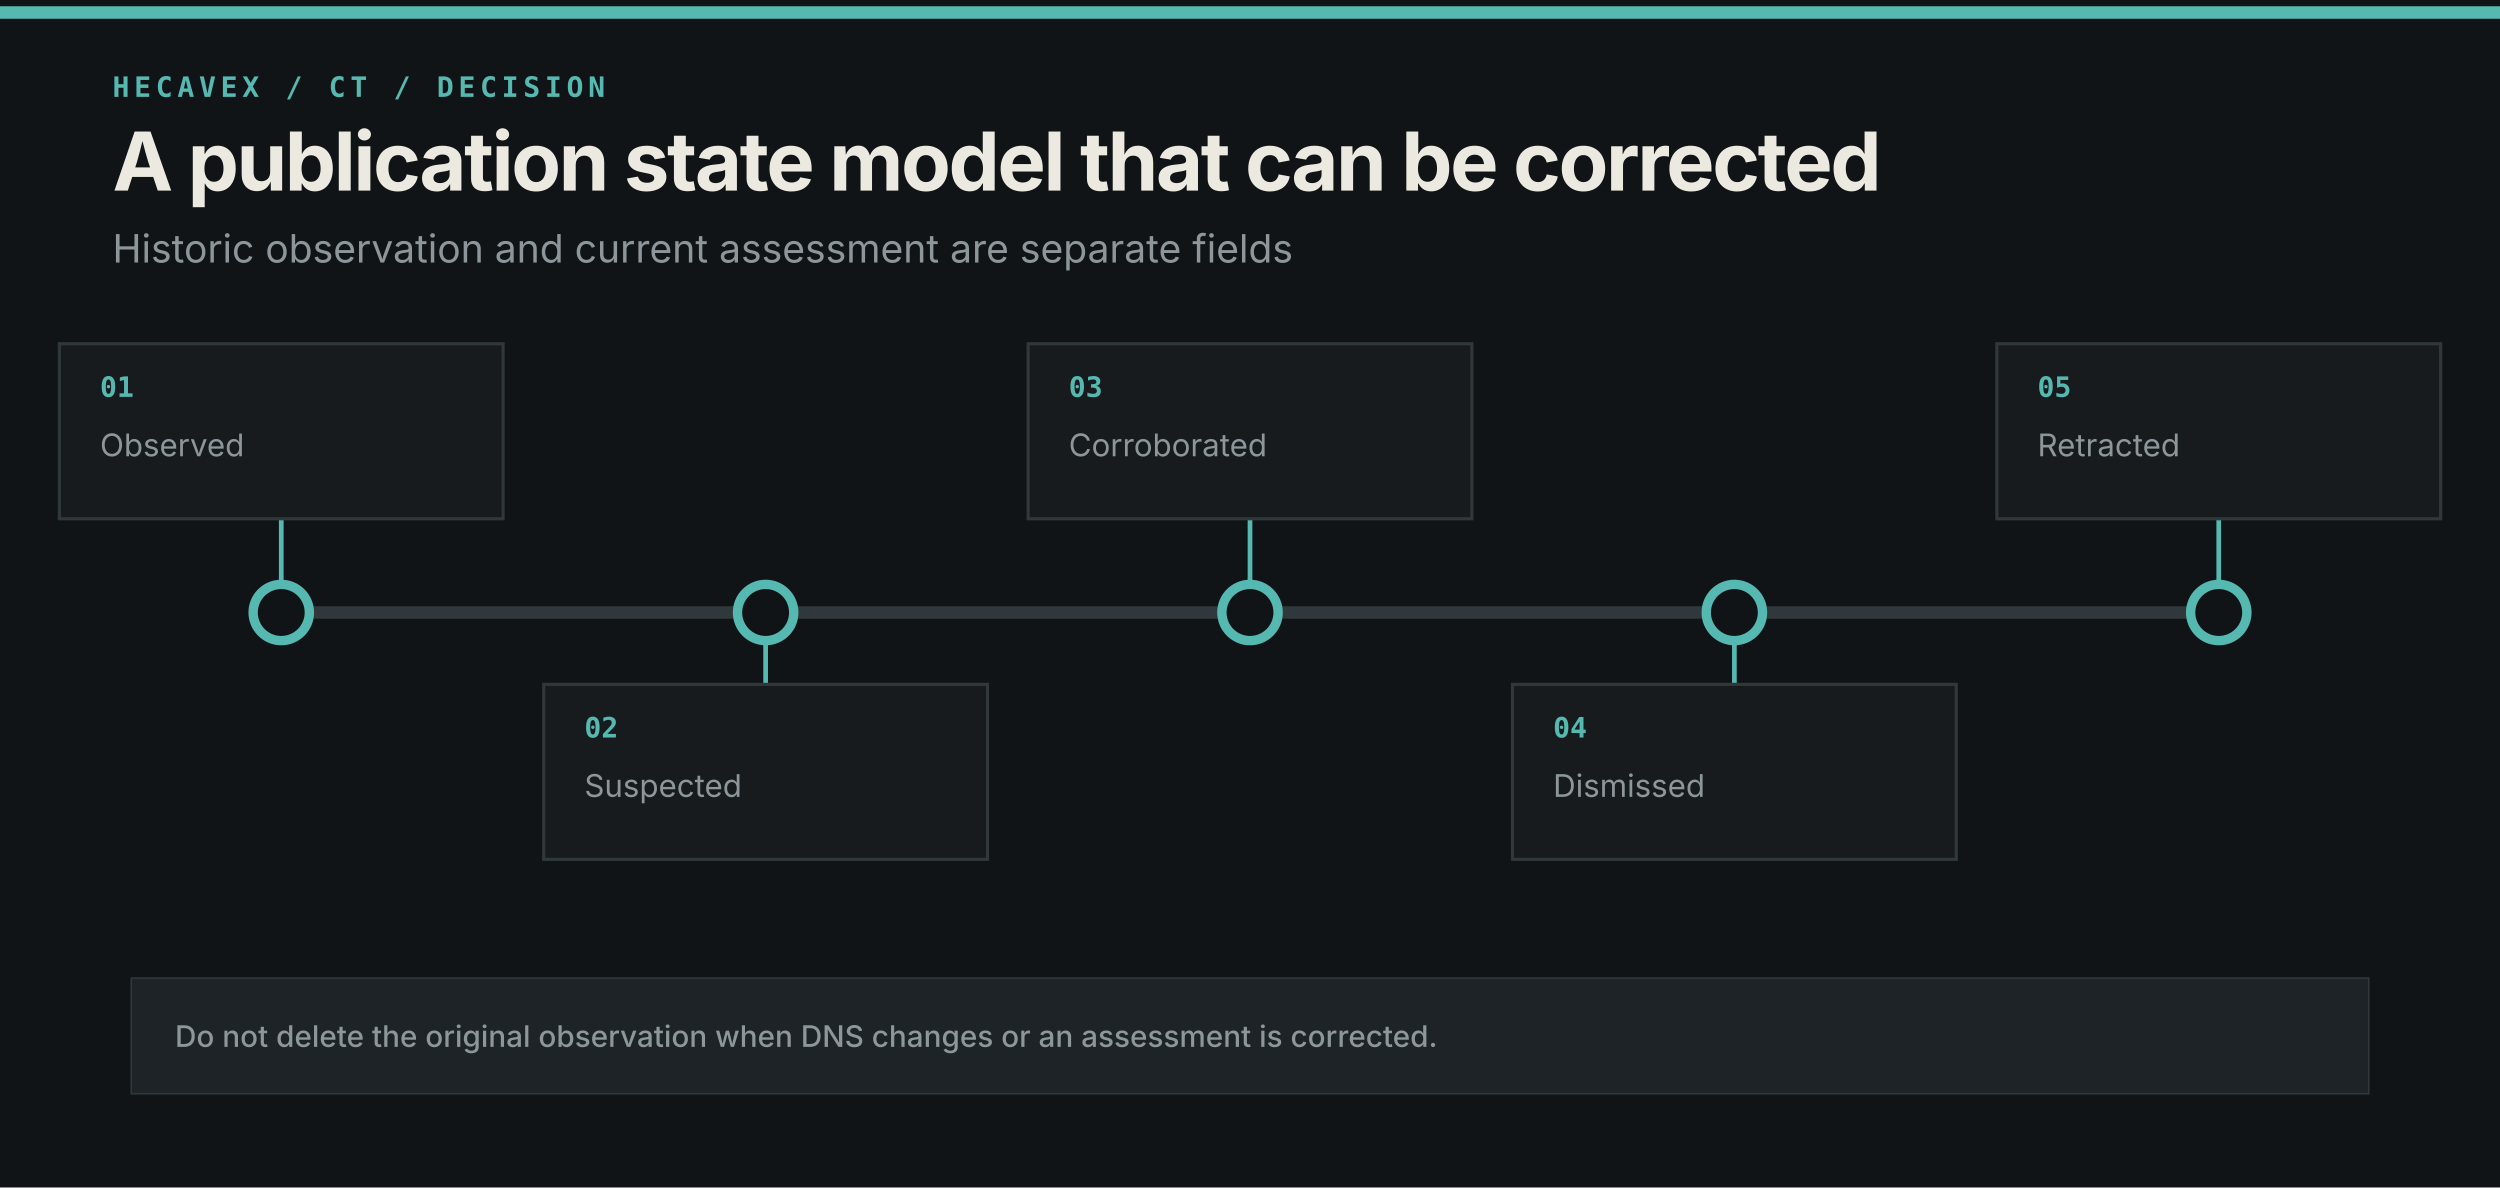
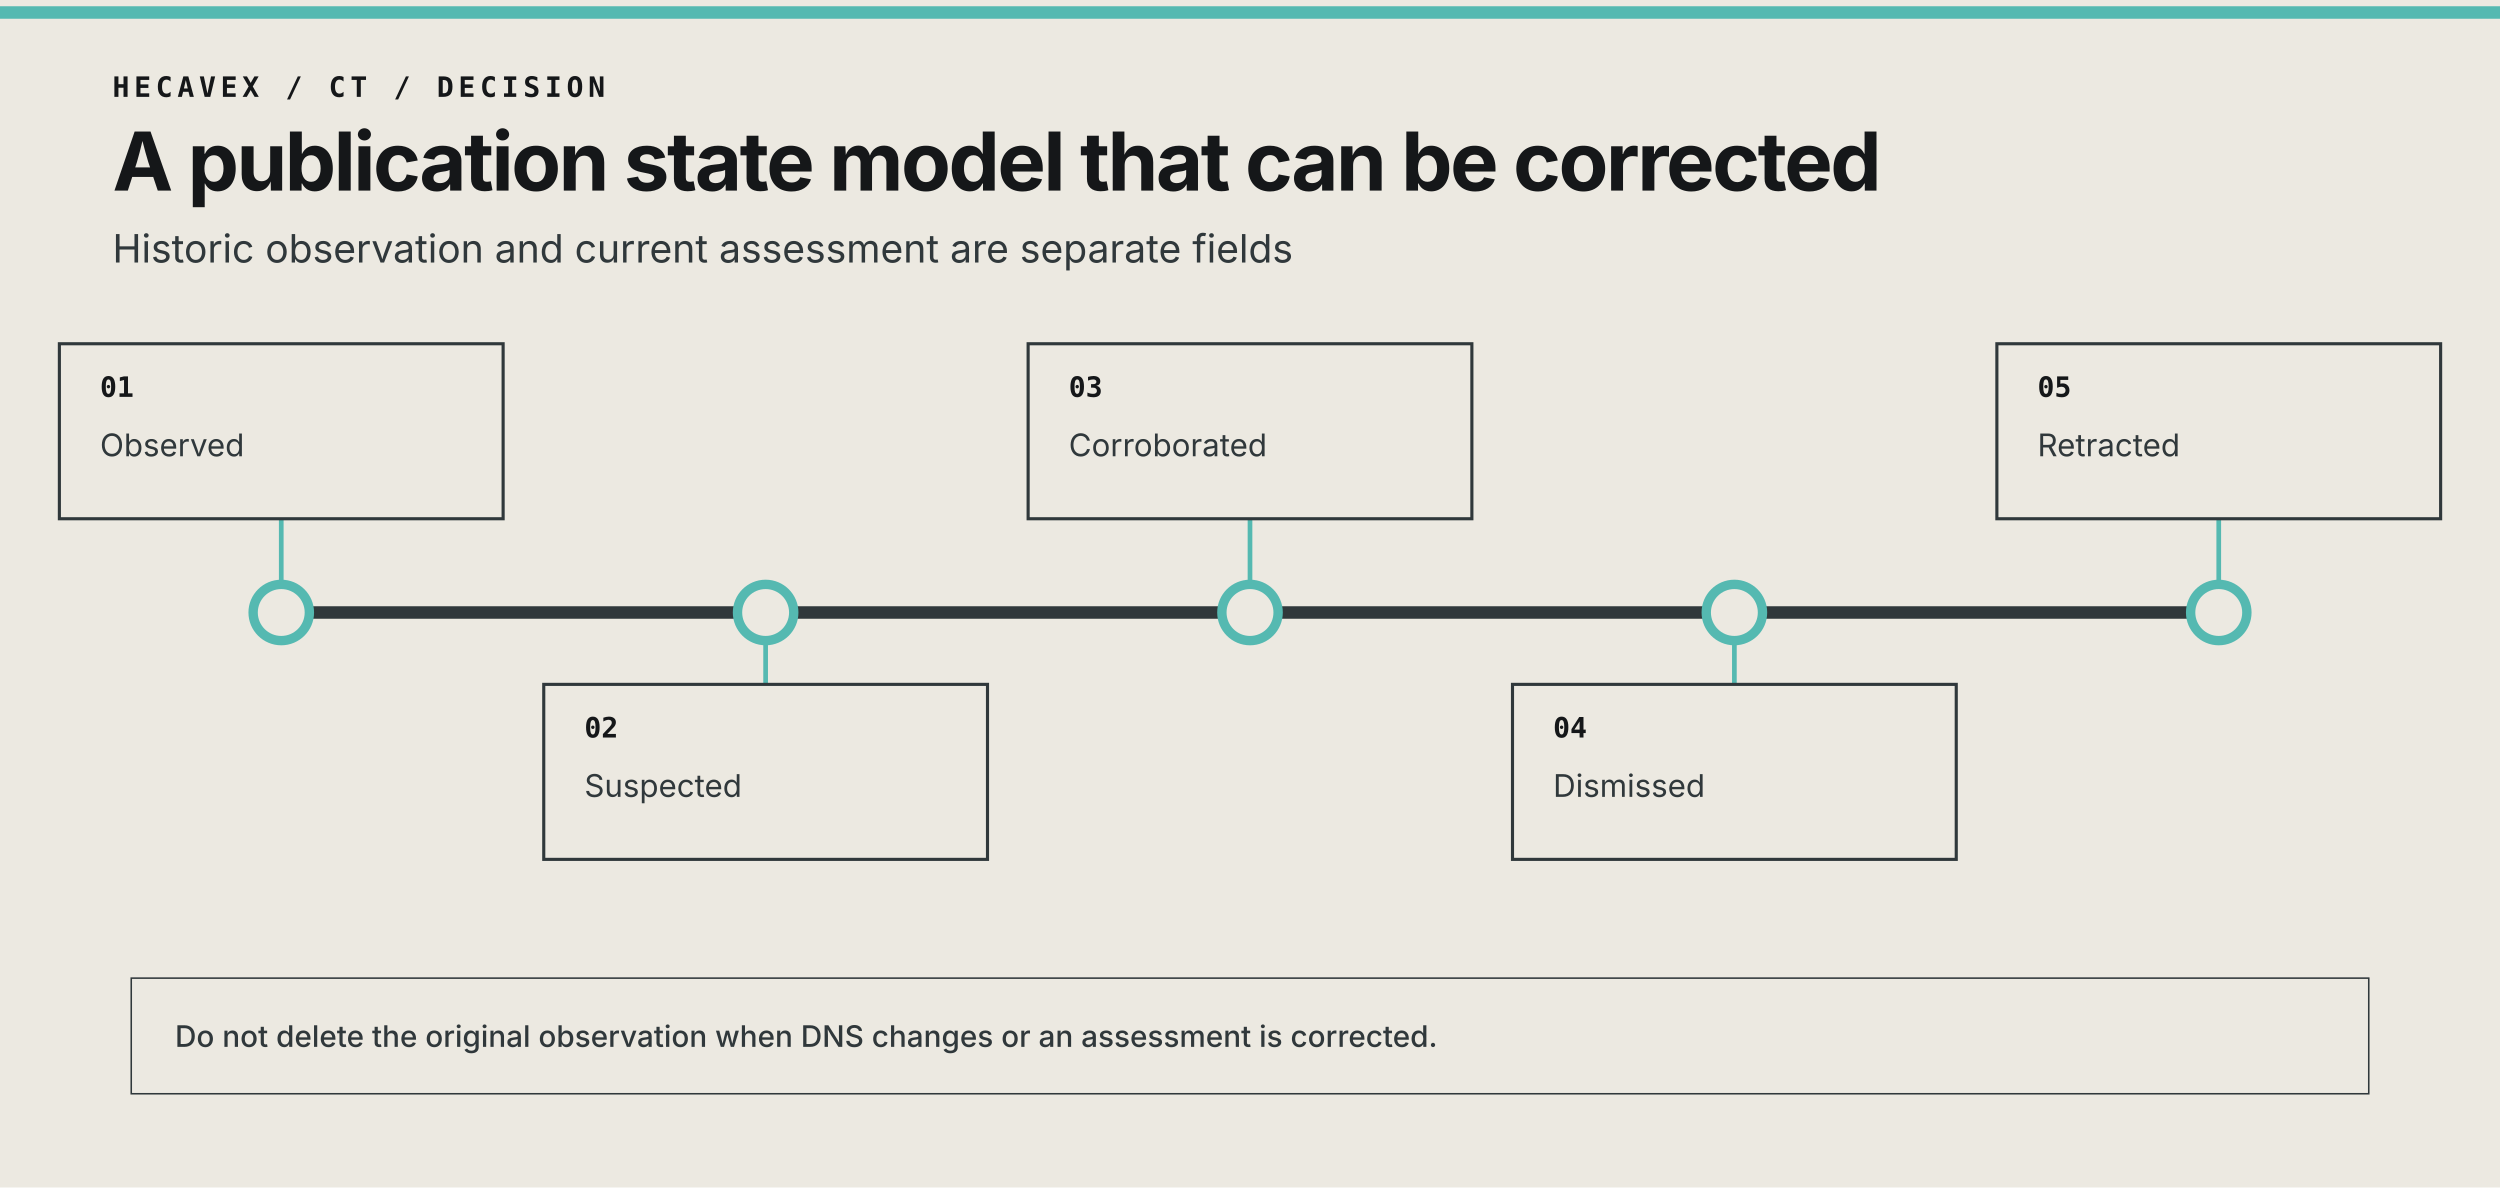
<svg xmlns="http://www.w3.org/2000/svg" width="1600" height="760" viewBox="0 0 1600 760" role="img" aria-labelledby="title desc">
  <defs>
    <marker id="arrow" viewBox="0 0 12 12" refX="10" refY="6" markerWidth="10" markerHeight="10" orient="auto">
      <path d="M0 0 12 6 0 12Z" fill="#55b9b1" />
    </marker>
    <style>
      .sans{font-family:Inter,Arial,sans-serif}.mono{font-family:'IBM Plex Mono',Consolas,monospace}
-       .title{font:700 52px Inter,Arial,sans-serif;fill:#ece9e1;letter-spacing:-1.5px}
-       .subtitle{font:400 25px Inter,Arial,sans-serif;fill:#8d969a}
-       .eyebrow{font:600 18px 'IBM Plex Mono',Consolas,monospace;fill:#55b9b1;letter-spacing:3px}
-       .node-title{font:700 28px Inter,Arial,sans-serif;fill:#ece9e1}
-       .node-copy{font:400 20px Inter,Arial,sans-serif;fill:#8d969a}
-       .node-code{font:600 18px 'IBM Plex Mono',Consolas,monospace;fill:#55b9b1}
-       .note{font:500 19px Inter,Arial,sans-serif;fill:#8d969a}
+       .title{font:700 52px Inter,Arial,sans-serif;fill:#151719;letter-spacing:-1.5px}
+       .subtitle{font:400 25px Inter,Arial,sans-serif;fill:#30383b}
+       .eyebrow{font:600 18px 'IBM Plex Mono',Consolas,monospace;fill:#151719;letter-spacing:3px}
+       .node-title{font:700 28px Inter,Arial,sans-serif;fill:#151719}
+       .node-copy{font:400 20px Inter,Arial,sans-serif;fill:#30383b}
+       .node-code{font:600 18px 'IBM Plex Mono',Consolas,monospace;fill:#151719}
+       .note{font:500 19px Inter,Arial,sans-serif;fill:#30383b}
    </style>
  </defs>
-   <rect width="1600" height="760" fill="#111416" />
+   <rect width="1600" height="760" fill="#ece9e1" />
  <path d="M0 8H1600" stroke="#55b9b1" stroke-width="8" />
  <text x="72" y="62" class="eyebrow">HECAVEX / CT / DECISION</text>
  <text x="72" y="122" class="title" text-anchor="start">
    <tspan x="72" dy="0">A publication state model that can be corrected</tspan>
  </text>
  <text x="72" y="168" class="subtitle" text-anchor="start">
    <tspan x="72" dy="0">Historic observation and current assessment are separate fields</tspan>
  </text>
  <path d="M180 392H1420" stroke="#30383b" stroke-width="8" />
  <g>
-     <circle cx="180" cy="392" r="18" fill="#111416" stroke="#55b9b1" stroke-width="6" />
+     <circle cx="180" cy="392" r="18" fill="#ece9e1" stroke="#55b9b1" stroke-width="6" />
    <path d="M180 374V332" stroke="#55b9b1" stroke-width="3" />
-     <rect x="38" y="220" width="284" height="112" fill="#171b1d" stroke="#30383b" stroke-width="2" />
+     <rect x="38" y="220" width="284" height="112" fill="#ece9e1" stroke="#30383b" stroke-width="2" />
    <text x="64" y="254" class="node-code">01</text>
    <text x="64" y="292" class="node-copy" text-anchor="start">
      <tspan x="64" dy="0">Observed</tspan>
    </text>
  </g>
  <g>
-     <circle cx="490" cy="392" r="18" fill="#111416" stroke="#55b9b1" stroke-width="6" />
+     <circle cx="490" cy="392" r="18" fill="#ece9e1" stroke="#55b9b1" stroke-width="6" />
    <path d="M490 410V438" stroke="#55b9b1" stroke-width="3" />
-     <rect x="348" y="438" width="284" height="112" fill="#171b1d" stroke="#30383b" stroke-width="2" />
+     <rect x="348" y="438" width="284" height="112" fill="#ece9e1" stroke="#30383b" stroke-width="2" />
    <text x="374" y="472" class="node-code">02</text>
    <text x="374" y="510" class="node-copy" text-anchor="start">
      <tspan x="374" dy="0">Suspected</tspan>
    </text>
  </g>
  <g>
-     <circle cx="800" cy="392" r="18" fill="#111416" stroke="#55b9b1" stroke-width="6" />
+     <circle cx="800" cy="392" r="18" fill="#ece9e1" stroke="#55b9b1" stroke-width="6" />
    <path d="M800 374V332" stroke="#55b9b1" stroke-width="3" />
-     <rect x="658" y="220" width="284" height="112" fill="#171b1d" stroke="#30383b" stroke-width="2" />
+     <rect x="658" y="220" width="284" height="112" fill="#ece9e1" stroke="#30383b" stroke-width="2" />
    <text x="684" y="254" class="node-code">03</text>
    <text x="684" y="292" class="node-copy" text-anchor="start">
      <tspan x="684" dy="0">Corroborated</tspan>
    </text>
  </g>
  <g>
-     <circle cx="1110" cy="392" r="18" fill="#111416" stroke="#55b9b1" stroke-width="6" />
+     <circle cx="1110" cy="392" r="18" fill="#ece9e1" stroke="#55b9b1" stroke-width="6" />
    <path d="M1110 410V438" stroke="#55b9b1" stroke-width="3" />
-     <rect x="968" y="438" width="284" height="112" fill="#171b1d" stroke="#30383b" stroke-width="2" />
+     <rect x="968" y="438" width="284" height="112" fill="#ece9e1" stroke="#30383b" stroke-width="2" />
    <text x="994" y="472" class="node-code">04</text>
    <text x="994" y="510" class="node-copy" text-anchor="start">
      <tspan x="994" dy="0">Dismissed</tspan>
    </text>
  </g>
  <g>
-     <circle cx="1420" cy="392" r="18" fill="#111416" stroke="#55b9b1" stroke-width="6" />
+     <circle cx="1420" cy="392" r="18" fill="#ece9e1" stroke="#55b9b1" stroke-width="6" />
    <path d="M1420 374V332" stroke="#55b9b1" stroke-width="3" />
-     <rect x="1278" y="220" width="284" height="112" fill="#171b1d" stroke="#30383b" stroke-width="2" />
+     <rect x="1278" y="220" width="284" height="112" fill="#ece9e1" stroke="#30383b" stroke-width="2" />
    <text x="1304" y="254" class="node-code">05</text>
    <text x="1304" y="292" class="node-copy" text-anchor="start">
      <tspan x="1304" dy="0">Retracted</tspan>
    </text>
  </g>
-   <rect x="84" y="626" width="1432" height="74" fill="#1d2326" stroke="#30383b" />
+   <rect x="84" y="626" width="1432" height="74" fill="#ece9e1" stroke="#30383b" />
  <text x="112" y="670" class="note" text-anchor="start">
    <tspan x="112" dy="0">Do not delete the original observation when DNS changes or an assessment is corrected.</tspan>
  </text>
</svg>
